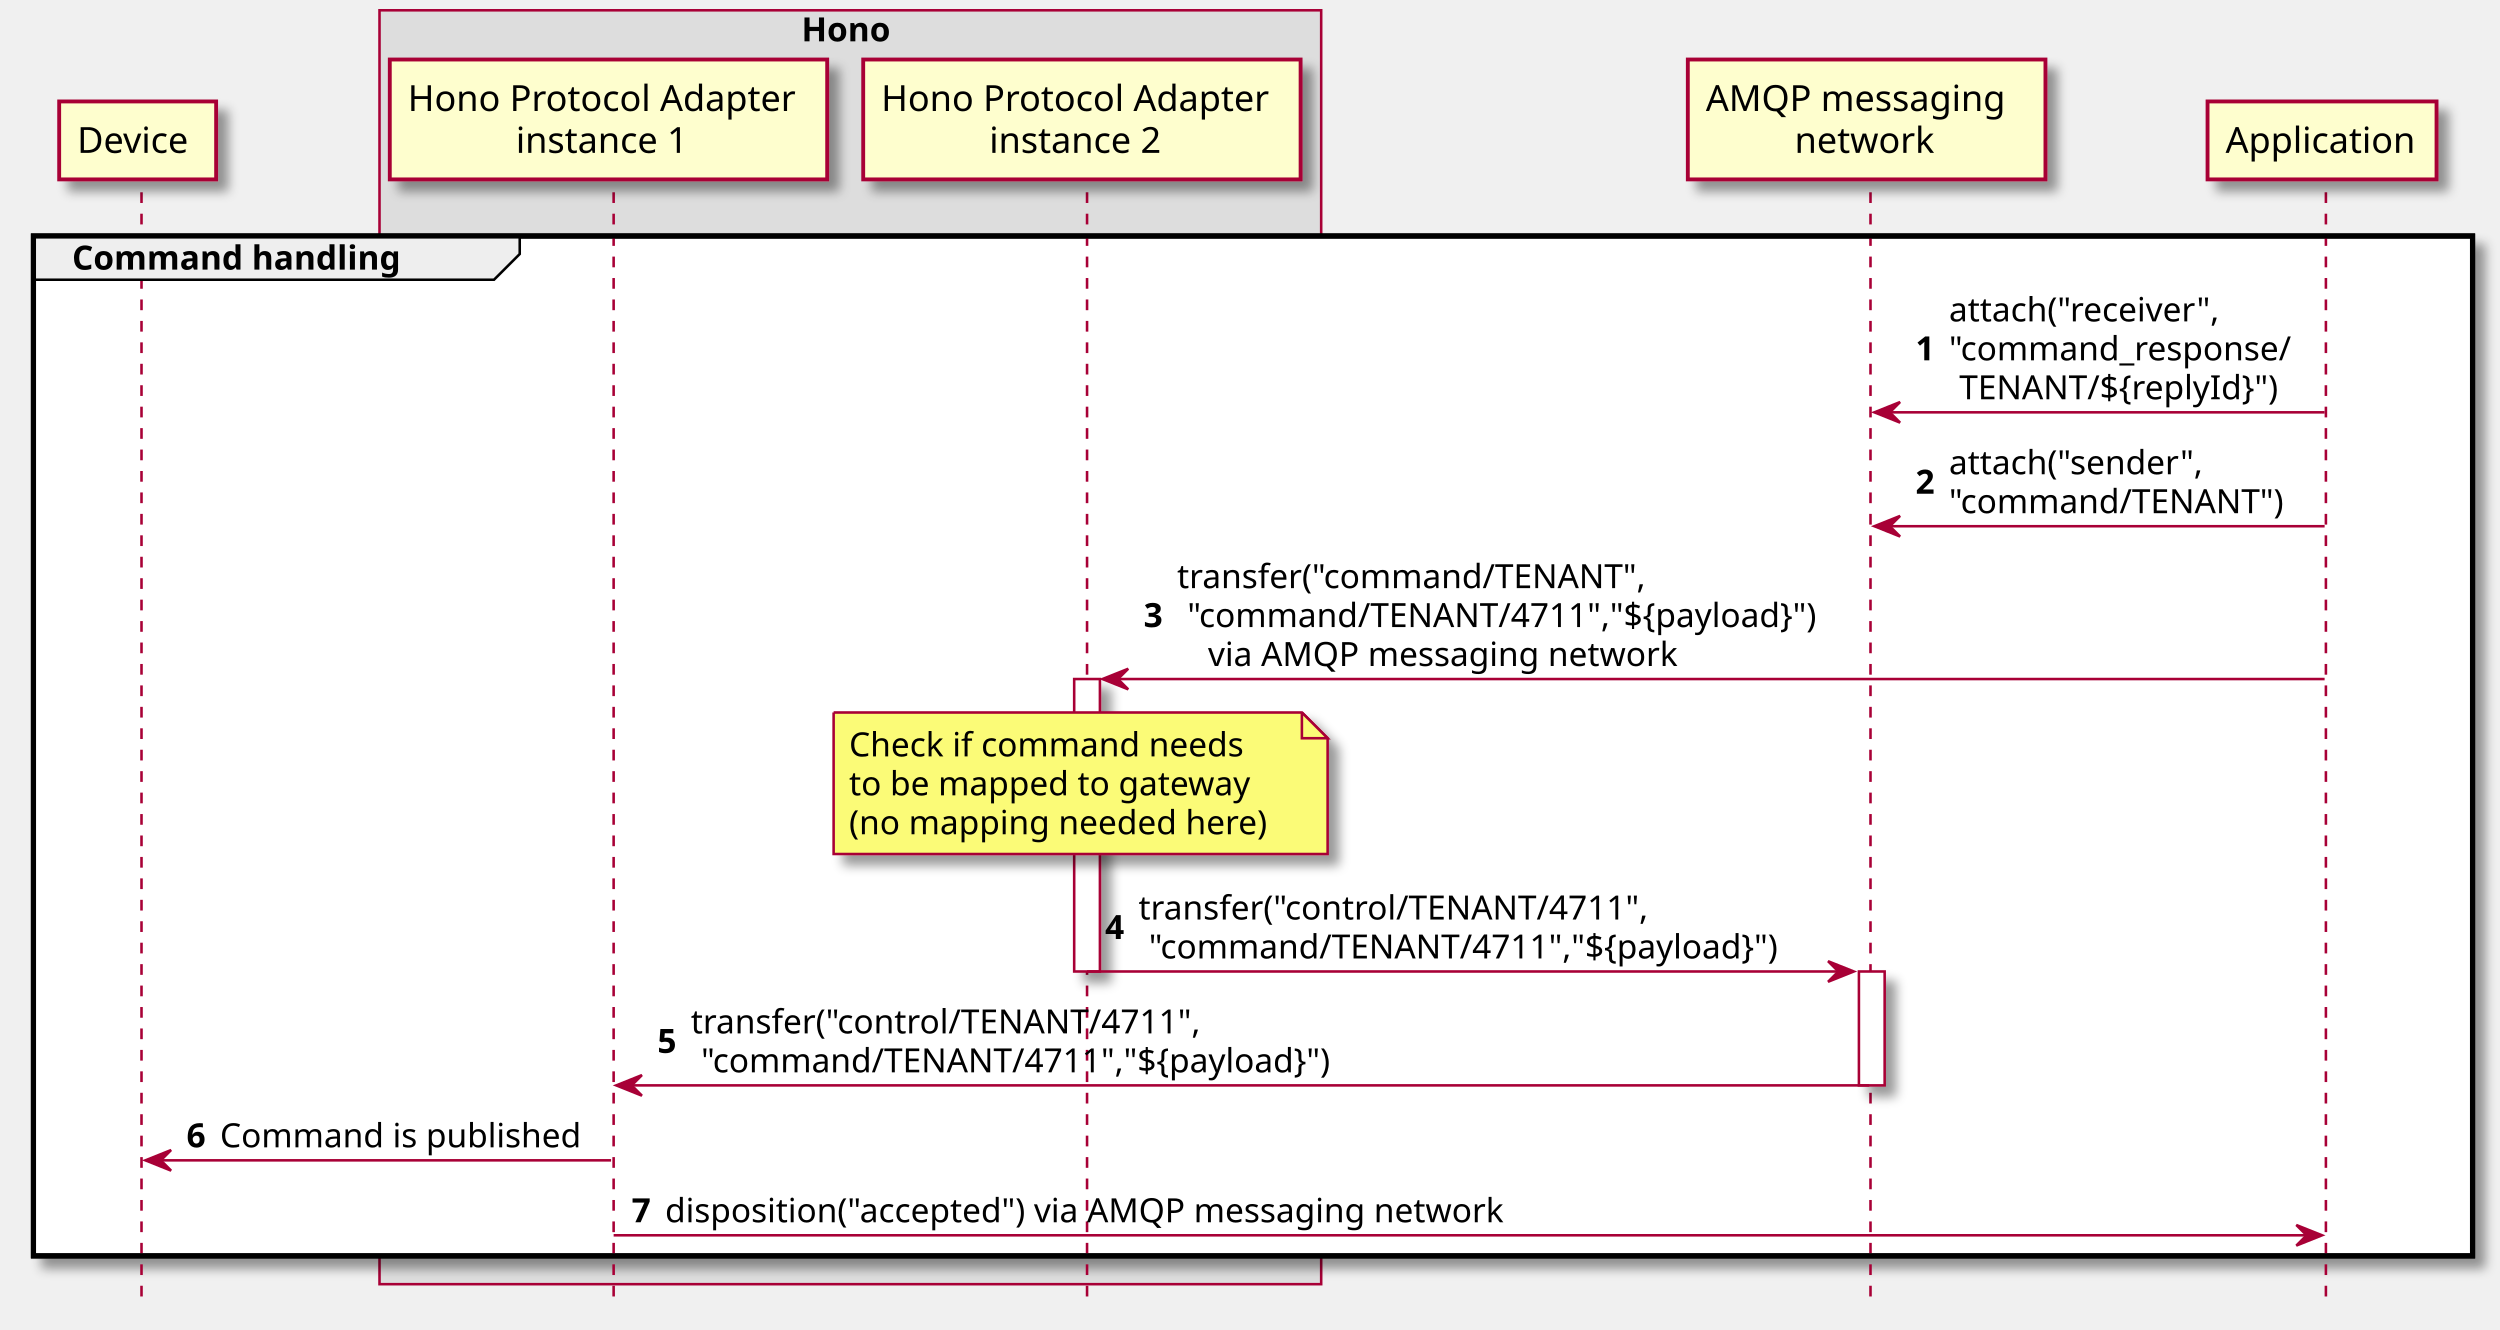
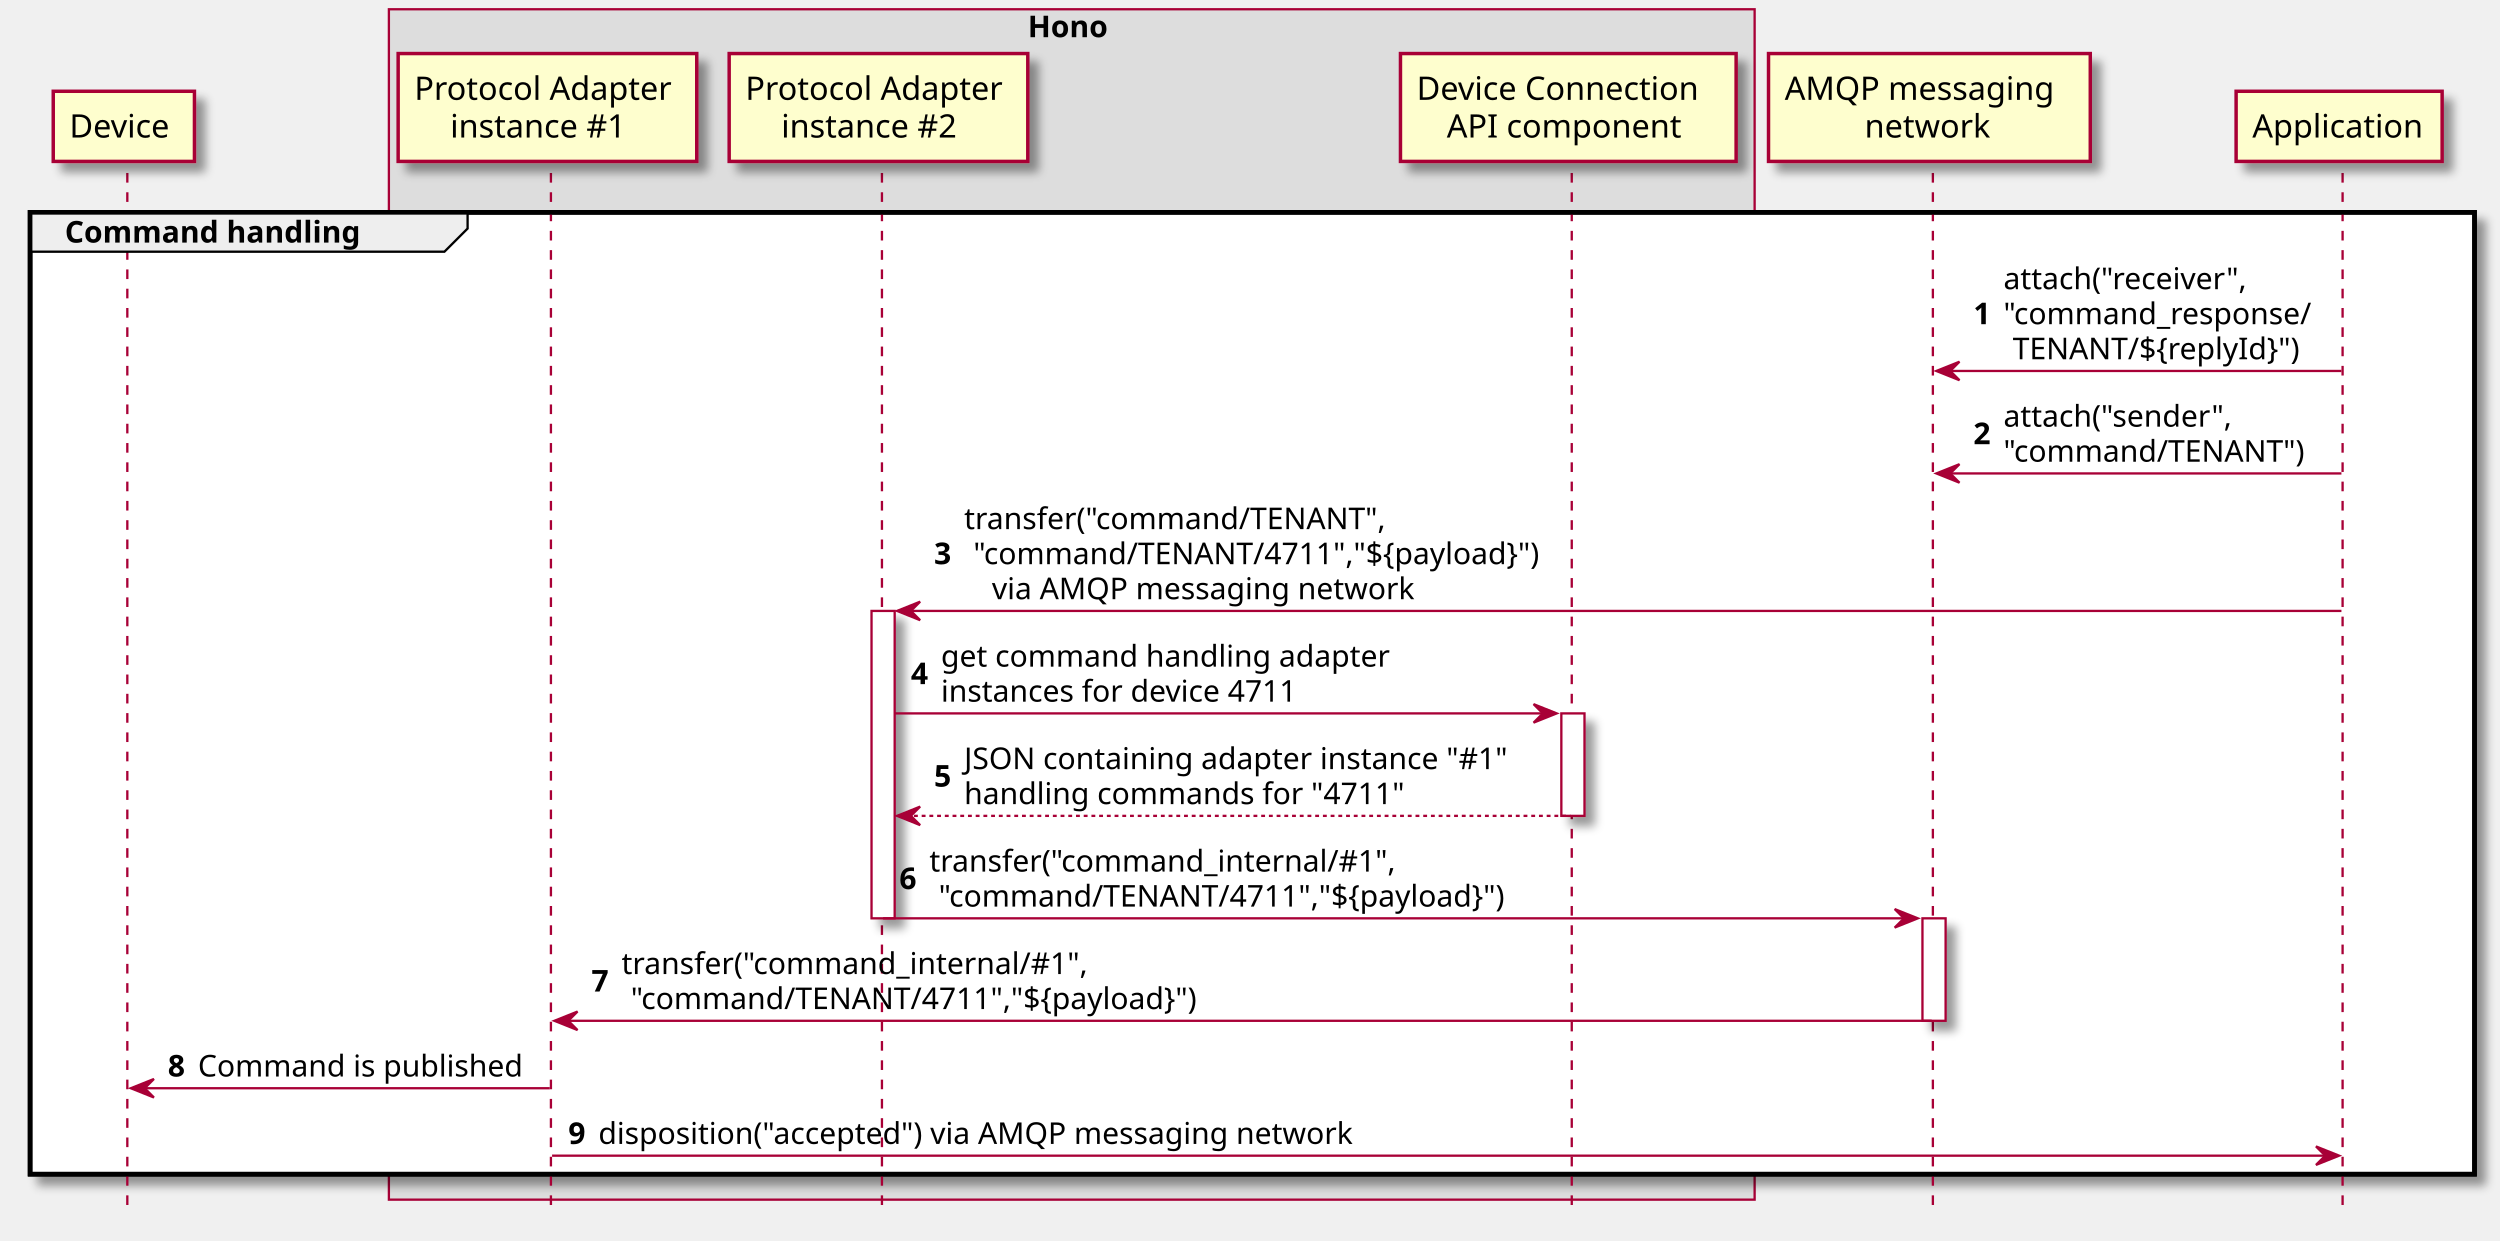
- <svg xmlns="http://www.w3.org/2000/svg" contentScriptType="application/ecmascript" contentStyleType="text/css" height="620.4px" preserveAspectRatio="none" style="width:1166px;height:620px;" version="1.1" viewBox="0 0 1166 620" width="1166.4px" zoomAndPan="magnify">
+ <svg xmlns="http://www.w3.org/2000/svg" contentScriptType="application/ecmascript" contentStyleType="text/css" height="643.2px" preserveAspectRatio="none" style="width:1296px;height:643px;" version="1.1" viewBox="0 0 1296 643" width="1296px" zoomAndPan="magnify">
  <defs>
-     <filter height="300%" id="fgdssr93bvf" width="300%" x="-1" y="-1">
+     <filter height="300%" id="ffihz7kya2wlh" width="300%" x="-1" y="-1">
      <feGaussianBlur result="blurOut" stdDeviation="2.4" />
      <feColorMatrix in="blurOut" result="blurOut2" type="matrix" values="0 0 0 0 0 0 0 0 0 0 0 0 0 0 0 0 0 0 .4 0" />
      <feOffset dx="4.8" dy="4.8" in="blurOut2" result="blurOut3" />
      <feBlend in="SourceGraphic" in2="blurOut3" mode="normal" />
    </filter>
  </defs>
  <g>
-     <rect fill="#DDDDDD" height="594.141" style="stroke: #A80036; stroke-width: 1.2;" width="439.2" x="177" y="4.8" />
-     <text fill="#000000" font-family="sans-serif" font-size="15.6" font-weight="bold" lengthAdjust="spacingAndGlyphs" textLength="45.6" x="373.8" y="19.28">Hono</text>
-     <rect fill="#FFFFFF" filter="url(#fgdssr93bvf)" height="136.397" style="stroke: #A80036; stroke-width: 1.2;" width="12" x="501" y="316.706" />
-     <rect fill="#FFFFFF" filter="url(#fgdssr93bvf)" height="53.119" style="stroke: #A80036; stroke-width: 1.2;" width="12" x="867" y="453.103" />
-     <rect fill="#FFFFFF" filter="url(#fgdssr93bvf)" height="475.669" style="stroke: #000000; stroke-width: 2.4;" width="1137.6" x="15.6" y="110.072" />
-     <line style="stroke: #A80036; stroke-width: 1.2; stroke-dasharray: 5.0,5.0;" x1="66" x2="66" y1="89.672" y2="606.141" />
-     <line style="stroke: #A80036; stroke-width: 1.2; stroke-dasharray: 5.0,5.0;" x1="286.2" x2="286.2" y1="89.672" y2="606.141" />
-     <line style="stroke: #A80036; stroke-width: 1.2; stroke-dasharray: 5.0,5.0;" x1="507" x2="507" y1="89.672" y2="606.141" />
-     <line style="stroke: #A80036; stroke-width: 1.2; stroke-dasharray: 5.0,5.0;" x1="872.4" x2="872.4" y1="89.672" y2="606.141" />
-     <line style="stroke: #A80036; stroke-width: 1.2; stroke-dasharray: 5.0,5.0;" x1="1084.8" x2="1084.8" y1="89.672" y2="606.141" />
-     <rect fill="#FEFECE" filter="url(#fgdssr93bvf)" height="36.356" style="stroke: #A80036; stroke-width: 1.8;" width="73.2" x="27.6" y="47.316" />
+     <rect fill="#DDDDDD" height="617.1" style="stroke: #A80036; stroke-width: 1.2;" width="708" x="201.6" y="4.8" />
+     <text fill="#000000" font-family="sans-serif" font-size="15.6" font-weight="bold" lengthAdjust="spacingAndGlyphs" textLength="45.6" x="532.8" y="19.28">Hono</text>
+     <rect fill="#FFFFFF" filter="url(#ffihz7kya2wlh)" height="159.356" style="stroke: #A80036; stroke-width: 1.2;" width="12" x="451.8" y="316.706" />
+     <rect fill="#FFFFFF" filter="url(#ffihz7kya2wlh)" height="53.119" style="stroke: #A80036; stroke-width: 1.2;" width="12" x="809.4" y="369.825" />
+     <rect fill="#FFFFFF" filter="url(#ffihz7kya2wlh)" height="53.119" style="stroke: #A80036; stroke-width: 1.2;" width="12" x="996.6" y="476.062" />
+     <rect fill="#FFFFFF" filter="url(#ffihz7kya2wlh)" height="498.628" style="stroke: #000000; stroke-width: 2.4;" width="1267.2" x="15.6" y="110.072" />
+     <line style="stroke: #A80036; stroke-width: 1.2; stroke-dasharray: 5.0,5.0;" x1="66" x2="66" y1="89.672" y2="629.1" />
+     <line style="stroke: #A80036; stroke-width: 1.2; stroke-dasharray: 5.0,5.0;" x1="285.6" x2="285.6" y1="89.672" y2="629.1" />
+     <line style="stroke: #A80036; stroke-width: 1.2; stroke-dasharray: 5.0,5.0;" x1="457.2" x2="457.2" y1="89.672" y2="629.1" />
+     <line style="stroke: #A80036; stroke-width: 1.2; stroke-dasharray: 5.0,5.0;" x1="814.8" x2="814.8" y1="89.672" y2="629.1" />
+     <line style="stroke: #A80036; stroke-width: 1.2; stroke-dasharray: 5.0,5.0;" x1="1002" x2="1002" y1="89.672" y2="629.1" />
+     <line style="stroke: #A80036; stroke-width: 1.2; stroke-dasharray: 5.0,5.0;" x1="1214.4" x2="1214.4" y1="89.672" y2="629.1" />
+     <rect fill="#FEFECE" filter="url(#ffihz7kya2wlh)" height="36.356" style="stroke: #A80036; stroke-width: 1.8;" width="73.2" x="27.6" y="47.316" />
    <text fill="#000000" font-family="sans-serif" font-size="16.8" lengthAdjust="spacingAndGlyphs" textLength="56.4" x="36" y="71.31">Device</text>
-     <rect fill="#FEFECE" filter="url(#fgdssr93bvf)" height="55.913" style="stroke: #A80036; stroke-width: 1.8;" width="204" x="181.8" y="27.759" />
-     <text fill="#000000" font-family="sans-serif" font-size="16.8" lengthAdjust="spacingAndGlyphs" textLength="187.2" x="190.2" y="51.754">Hono Protocol Adapter</text>
-     <text fill="#000000" font-family="sans-serif" font-size="16.8" lengthAdjust="spacingAndGlyphs" textLength="86.4" x="240.6" y="71.31">instance 1</text>
-     <rect fill="#FEFECE" filter="url(#fgdssr93bvf)" height="55.913" style="stroke: #A80036; stroke-width: 1.8;" width="204" x="402.6" y="27.759" />
-     <text fill="#000000" font-family="sans-serif" font-size="16.8" lengthAdjust="spacingAndGlyphs" textLength="187.2" x="411" y="51.754">Hono Protocol Adapter</text>
-     <text fill="#000000" font-family="sans-serif" font-size="16.8" lengthAdjust="spacingAndGlyphs" textLength="86.4" x="461.4" y="71.31">instance 2</text>
-     <rect fill="#FEFECE" filter="url(#fgdssr93bvf)" height="55.913" style="stroke: #A80036; stroke-width: 1.8;" width="166.8" x="787.2" y="27.759" />
-     <text fill="#000000" font-family="sans-serif" font-size="16.8" lengthAdjust="spacingAndGlyphs" textLength="145.2" x="795.6" y="51.754">AMQP messaging</text>
-     <text fill="#000000" font-family="sans-serif" font-size="16.8" lengthAdjust="spacingAndGlyphs" textLength="67.2" x="837" y="71.31">network</text>
-     <rect fill="#FEFECE" filter="url(#fgdssr93bvf)" height="36.356" style="stroke: #A80036; stroke-width: 1.8;" width="106.8" x="1029.6" y="47.316" />
-     <text fill="#000000" font-family="sans-serif" font-size="16.8" lengthAdjust="spacingAndGlyphs" textLength="90" x="1038" y="71.31">Application</text>
-     <rect fill="#FFFFFF" filter="url(#fgdssr93bvf)" height="136.397" style="stroke: #A80036; stroke-width: 1.2;" width="12" x="501" y="316.706" />
-     <rect fill="#FFFFFF" filter="url(#fgdssr93bvf)" height="53.119" style="stroke: #A80036; stroke-width: 1.2;" width="12" x="867" y="453.103" />
+     <rect fill="#FEFECE" filter="url(#ffihz7kya2wlh)" height="55.913" style="stroke: #A80036; stroke-width: 1.8;" width="154.8" x="206.4" y="27.759" />
+     <text fill="#000000" font-family="sans-serif" font-size="16.8" lengthAdjust="spacingAndGlyphs" textLength="138" x="214.8" y="51.754">Protocol Adapter</text>
+     <text fill="#000000" font-family="sans-serif" font-size="16.8" lengthAdjust="spacingAndGlyphs" textLength="100.8" x="233.4" y="71.31">instance #1</text>
+     <rect fill="#FEFECE" filter="url(#ffihz7kya2wlh)" height="55.913" style="stroke: #A80036; stroke-width: 1.8;" width="154.8" x="378" y="27.759" />
+     <text fill="#000000" font-family="sans-serif" font-size="16.8" lengthAdjust="spacingAndGlyphs" textLength="138" x="386.4" y="51.754">Protocol Adapter</text>
+     <text fill="#000000" font-family="sans-serif" font-size="16.8" lengthAdjust="spacingAndGlyphs" textLength="100.8" x="405" y="71.31">instance #2</text>
+     <rect fill="#FEFECE" filter="url(#ffihz7kya2wlh)" height="55.913" style="stroke: #A80036; stroke-width: 1.8;" width="174" x="726" y="27.759" />
+     <text fill="#000000" font-family="sans-serif" font-size="16.8" lengthAdjust="spacingAndGlyphs" textLength="157.2" x="734.4" y="51.754">Device Connection</text>
+     <text fill="#000000" font-family="sans-serif" font-size="16.8" lengthAdjust="spacingAndGlyphs" textLength="126" x="750" y="71.31">API component</text>
+     <rect fill="#FEFECE" filter="url(#ffihz7kya2wlh)" height="55.913" style="stroke: #A80036; stroke-width: 1.8;" width="166.8" x="916.8" y="27.759" />
+     <text fill="#000000" font-family="sans-serif" font-size="16.8" lengthAdjust="spacingAndGlyphs" textLength="145.2" x="925.2" y="51.754">AMQP messaging</text>
+     <text fill="#000000" font-family="sans-serif" font-size="16.8" lengthAdjust="spacingAndGlyphs" textLength="67.2" x="966.6" y="71.31">network</text>
+     <rect fill="#FEFECE" filter="url(#ffihz7kya2wlh)" height="36.356" style="stroke: #A80036; stroke-width: 1.8;" width="106.8" x="1159.2" y="47.316" />
+     <text fill="#000000" font-family="sans-serif" font-size="16.8" lengthAdjust="spacingAndGlyphs" textLength="90" x="1167.6" y="71.31">Application</text>
+     <rect fill="#FFFFFF" filter="url(#ffihz7kya2wlh)" height="159.356" style="stroke: #A80036; stroke-width: 1.2;" width="12" x="451.8" y="316.706" />
+     <rect fill="#FFFFFF" filter="url(#ffihz7kya2wlh)" height="53.119" style="stroke: #A80036; stroke-width: 1.2;" width="12" x="809.4" y="369.825" />
+     <rect fill="#FFFFFF" filter="url(#ffihz7kya2wlh)" height="53.119" style="stroke: #A80036; stroke-width: 1.2;" width="12" x="996.6" y="476.062" />
    <path d="M15.6,110.072 L242.4,110.072 L242.4,118.472 L230.4,130.472 L15.6,130.472 L15.6,110.072 " fill="#EEEEEE" style="stroke: #000000; stroke-width: 1.2;" />
-     <rect fill="none" height="475.669" style="stroke: #000000; stroke-width: 2.4;" width="1137.6" x="15.6" y="110.072" />
+     <rect fill="none" height="498.628" style="stroke: #000000; stroke-width: 2.4;" width="1267.2" x="15.6" y="110.072" />
    <text fill="#000000" font-family="sans-serif" font-size="15.6" font-weight="bold" lengthAdjust="spacingAndGlyphs" textLength="172.8" x="33.6" y="125.752">Command handling</text>
-     <polygon fill="#A80036" points="886.2,187.509,874.2,192.309,886.2,197.109,881.4,192.309" style="stroke: #A80036; stroke-width: 1.2;" />
-     <line style="stroke: #A80036; stroke-width: 1.2;" x1="879" x2="1084.2" y1="192.309" y2="192.309" />
-     <text fill="#000000" font-family="sans-serif" font-size="15.6" font-weight="bold" lengthAdjust="spacingAndGlyphs" textLength="10.8" x="893.4" y="168.071">1</text>
-     <text fill="#000000" font-family="sans-serif" font-size="15.6" lengthAdjust="spacingAndGlyphs" textLength="133.2" x="909" y="149.911">attach("receiver",</text>
-     <text fill="#000000" font-family="sans-serif" font-size="15.6" lengthAdjust="spacingAndGlyphs" textLength="168" x="909" y="168.071">"command_response/</text>
-     <text fill="#000000" font-family="sans-serif" font-size="15.6" lengthAdjust="spacingAndGlyphs" textLength="157.2" x="913.8" y="186.23">TENANT/${replyId}")</text>
-     <polygon fill="#A80036" points="886.2,240.628,874.2,245.428,886.2,250.228,881.4,245.428" style="stroke: #A80036; stroke-width: 1.2;" />
-     <line style="stroke: #A80036; stroke-width: 1.2;" x1="879" x2="1084.2" y1="245.428" y2="245.428" />
-     <text fill="#000000" font-family="sans-serif" font-size="15.6" font-weight="bold" lengthAdjust="spacingAndGlyphs" textLength="10.8" x="893.4" y="230.269">2</text>
-     <text fill="#000000" font-family="sans-serif" font-size="15.6" lengthAdjust="spacingAndGlyphs" textLength="124.8" x="909" y="221.19">attach("sender",</text>
-     <text fill="#000000" font-family="sans-serif" font-size="15.6" lengthAdjust="spacingAndGlyphs" textLength="162" x="909" y="239.349">"command/TENANT")</text>
-     <polygon fill="#A80036" points="526.2,311.906,514.2,316.706,526.2,321.506,521.4,316.706" style="stroke: #A80036; stroke-width: 1.2;" />
-     <line style="stroke: #A80036; stroke-width: 1.2;" x1="519" x2="1084.2" y1="316.706" y2="316.706" />
-     <text fill="#000000" font-family="sans-serif" font-size="15.6" font-weight="bold" lengthAdjust="spacingAndGlyphs" textLength="10.8" x="533.4" y="292.468">3</text>
-     <text fill="#000000" font-family="sans-serif" font-size="15.6" lengthAdjust="spacingAndGlyphs" textLength="226.8" x="549" y="274.308">transfer("command/TENANT",</text>
-     <text fill="#000000" font-family="sans-serif" font-size="15.6" lengthAdjust="spacingAndGlyphs" textLength="310.8" x="553.8" y="292.468">"command/TENANT/4711","${payload}")</text>
-     <text fill="#000000" font-family="sans-serif" font-size="15.6" lengthAdjust="spacingAndGlyphs" textLength="225.6" x="563.4" y="310.627">via AMQP messaging network</text>
-     <path d="M388.8,332.306 L388.8,398.306 L619.2,398.306 L619.2,344.306 L607.2,332.306 L388.8,332.306 " fill="#FBFB77" filter="url(#fgdssr93bvf)" style="stroke: #A80036; stroke-width: 1.2;" />
-     <path d="M607.2,332.306 L607.2,344.306 L619.2,344.306 L607.2,332.306 " fill="#FBFB77" style="stroke: #A80036; stroke-width: 1.2;" />
-     <text fill="#000000" font-family="sans-serif" font-size="15.6" lengthAdjust="spacingAndGlyphs" textLength="194.4" x="396" y="352.786">Check if command needs</text>
-     <text fill="#000000" font-family="sans-serif" font-size="15.6" lengthAdjust="spacingAndGlyphs" textLength="196.8" x="396" y="370.946">to be mapped to gateway</text>
-     <text fill="#000000" font-family="sans-serif" font-size="15.6" lengthAdjust="spacingAndGlyphs" textLength="205.2" x="396" y="389.105">(no mapping needed here)</text>
-     <polygon fill="#A80036" points="852.6,448.303,864.6,453.103,852.6,457.903,857.4,453.103" style="stroke: #A80036; stroke-width: 1.2;" />
-     <line style="stroke: #A80036; stroke-width: 1.2;" x1="507" x2="859.8" y1="453.103" y2="453.103" />
-     <text fill="#000000" font-family="sans-serif" font-size="15.6" font-weight="bold" lengthAdjust="spacingAndGlyphs" textLength="10.8" x="515.4" y="437.944">4</text>
-     <text fill="#000000" font-family="sans-serif" font-size="15.6" lengthAdjust="spacingAndGlyphs" textLength="244.8" x="531" y="428.865">transfer("control/TENANT/4711",</text>
-     <text fill="#000000" font-family="sans-serif" font-size="15.6" lengthAdjust="spacingAndGlyphs" textLength="310.8" x="535.8" y="447.024">"command/TENANT/4711","${payload}")</text>
-     <polygon fill="#A80036" points="299.4,501.422,287.4,506.222,299.4,511.022,294.6,506.222" style="stroke: #A80036; stroke-width: 1.2;" />
-     <line style="stroke: #A80036; stroke-width: 1.2;" x1="292.2" x2="871.8" y1="506.222" y2="506.222" />
-     <text fill="#000000" font-family="sans-serif" font-size="15.6" font-weight="bold" lengthAdjust="spacingAndGlyphs" textLength="10.8" x="306.6" y="491.063">5</text>
-     <text fill="#000000" font-family="sans-serif" font-size="15.6" lengthAdjust="spacingAndGlyphs" textLength="244.8" x="322.2" y="481.983">transfer("control/TENANT/4711",</text>
-     <text fill="#000000" font-family="sans-serif" font-size="15.6" lengthAdjust="spacingAndGlyphs" textLength="310.8" x="327" y="500.143">"command/TENANT/4711","${payload}")</text>
-     <polygon fill="#A80036" points="79.8,536.381,67.8,541.181,79.8,545.981,75,541.181" style="stroke: #A80036; stroke-width: 1.2;" />
-     <line style="stroke: #A80036; stroke-width: 1.2;" x1="72.6" x2="285" y1="541.181" y2="541.181" />
-     <text fill="#000000" font-family="sans-serif" font-size="15.6" font-weight="bold" lengthAdjust="spacingAndGlyphs" textLength="10.8" x="87" y="535.102">6</text>
-     <text fill="#000000" font-family="sans-serif" font-size="15.6" lengthAdjust="spacingAndGlyphs" textLength="175.2" x="102.6" y="535.102">Command is published</text>
-     <polygon fill="#A80036" points="1071,571.341,1083,576.141,1071,580.941,1075.8,576.141" style="stroke: #A80036; stroke-width: 1.2;" />
-     <line style="stroke: #A80036; stroke-width: 1.2;" x1="286.2" x2="1078.2" y1="576.141" y2="576.141" />
-     <text fill="#000000" font-family="sans-serif" font-size="15.6" font-weight="bold" lengthAdjust="spacingAndGlyphs" textLength="10.8" x="294.6" y="570.062">7</text>
-     <text fill="#000000" font-family="sans-serif" font-size="15.6" lengthAdjust="spacingAndGlyphs" textLength="411.6" x="310.2" y="570.062">disposition("accepted")  via AMQP messaging network</text>
+     <polygon fill="#A80036" points="1015.8,187.509,1003.8,192.309,1015.8,197.109,1011,192.309" style="stroke: #A80036; stroke-width: 1.2;" />
+     <line style="stroke: #A80036; stroke-width: 1.2;" x1="1008.6" x2="1213.8" y1="192.309" y2="192.309" />
+     <text fill="#000000" font-family="sans-serif" font-size="15.6" font-weight="bold" lengthAdjust="spacingAndGlyphs" textLength="10.8" x="1023" y="168.071">1</text>
+     <text fill="#000000" font-family="sans-serif" font-size="15.6" lengthAdjust="spacingAndGlyphs" textLength="133.2" x="1038.6" y="149.911">attach("receiver",</text>
+     <text fill="#000000" font-family="sans-serif" font-size="15.6" lengthAdjust="spacingAndGlyphs" textLength="168" x="1038.6" y="168.071">"command_response/</text>
+     <text fill="#000000" font-family="sans-serif" font-size="15.6" lengthAdjust="spacingAndGlyphs" textLength="157.2" x="1043.4" y="186.23">TENANT/${replyId}")</text>
+     <polygon fill="#A80036" points="1015.8,240.628,1003.8,245.428,1015.8,250.228,1011,245.428" style="stroke: #A80036; stroke-width: 1.2;" />
+     <line style="stroke: #A80036; stroke-width: 1.2;" x1="1008.6" x2="1213.8" y1="245.428" y2="245.428" />
+     <text fill="#000000" font-family="sans-serif" font-size="15.6" font-weight="bold" lengthAdjust="spacingAndGlyphs" textLength="10.8" x="1023" y="230.269">2</text>
+     <text fill="#000000" font-family="sans-serif" font-size="15.6" lengthAdjust="spacingAndGlyphs" textLength="124.8" x="1038.6" y="221.19">attach("sender",</text>
+     <text fill="#000000" font-family="sans-serif" font-size="15.6" lengthAdjust="spacingAndGlyphs" textLength="162" x="1038.6" y="239.349">"command/TENANT")</text>
+     <polygon fill="#A80036" points="477,311.906,465,316.706,477,321.506,472.2,316.706" style="stroke: #A80036; stroke-width: 1.2;" />
+     <line style="stroke: #A80036; stroke-width: 1.2;" x1="469.8" x2="1213.8" y1="316.706" y2="316.706" />
+     <text fill="#000000" font-family="sans-serif" font-size="15.6" font-weight="bold" lengthAdjust="spacingAndGlyphs" textLength="10.8" x="484.2" y="292.468">3</text>
+     <text fill="#000000" font-family="sans-serif" font-size="15.6" lengthAdjust="spacingAndGlyphs" textLength="226.8" x="499.8" y="274.308">transfer("command/TENANT",</text>
+     <text fill="#000000" font-family="sans-serif" font-size="15.6" lengthAdjust="spacingAndGlyphs" textLength="310.8" x="504.6" y="292.468">"command/TENANT/4711","${payload}")</text>
+     <text fill="#000000" font-family="sans-serif" font-size="15.6" lengthAdjust="spacingAndGlyphs" textLength="225.6" x="514.2" y="310.627">via AMQP messaging network</text>
+     <polygon fill="#A80036" points="795,365.025,807,369.825,795,374.625,799.8,369.825" style="stroke: #A80036; stroke-width: 1.2;" />
+     <line style="stroke: #A80036; stroke-width: 1.2;" x1="463.8" x2="802.2" y1="369.825" y2="369.825" />
+     <text fill="#000000" font-family="sans-serif" font-size="15.6" font-weight="bold" lengthAdjust="spacingAndGlyphs" textLength="10.8" x="472.2" y="354.666">4</text>
+     <text fill="#000000" font-family="sans-serif" font-size="15.6" lengthAdjust="spacingAndGlyphs" textLength="242.4" x="487.8" y="345.587">get command handling adapter</text>
+     <text fill="#000000" font-family="sans-serif" font-size="15.6" lengthAdjust="spacingAndGlyphs" textLength="195.6" x="487.8" y="363.746">instances for device 4711</text>
+     <polygon fill="#A80036" points="477,418.144,465,422.944,477,427.744,472.2,422.944" style="stroke: #A80036; stroke-width: 1.2;" />
+     <line style="stroke: #A80036; stroke-width: 1.2; stroke-dasharray: 2.0,2.0;" x1="469.8" x2="814.2" y1="422.944" y2="422.944" />
+     <text fill="#000000" font-family="sans-serif" font-size="15.6" font-weight="bold" lengthAdjust="spacingAndGlyphs" textLength="10.8" x="484.2" y="407.785">5</text>
+     <text fill="#000000" font-family="sans-serif" font-size="15.6" lengthAdjust="spacingAndGlyphs" textLength="296.4" x="499.8" y="398.705">JSON containing adapter instance "#1"</text>
+     <text fill="#000000" font-family="sans-serif" font-size="15.6" lengthAdjust="spacingAndGlyphs" textLength="236.4" x="499.8" y="416.865">handling commands for "4711"</text>
+     <polygon fill="#A80036" points="982.2,471.262,994.2,476.062,982.2,480.863,987,476.062" style="stroke: #A80036; stroke-width: 1.2;" />
+     <line style="stroke: #A80036; stroke-width: 1.2;" x1="457.8" x2="989.4" y1="476.062" y2="476.062" />
+     <text fill="#000000" font-family="sans-serif" font-size="15.6" font-weight="bold" lengthAdjust="spacingAndGlyphs" textLength="10.8" x="466.2" y="460.904">6</text>
+     <text fill="#000000" font-family="sans-serif" font-size="15.6" lengthAdjust="spacingAndGlyphs" textLength="254.4" x="481.8" y="451.824">transfer("command_internal/#1",</text>
+     <text fill="#000000" font-family="sans-serif" font-size="15.6" lengthAdjust="spacingAndGlyphs" textLength="310.8" x="486.6" y="469.983">"command/TENANT/4711","${payload}")</text>
+     <polygon fill="#A80036" points="299.4,524.381,287.4,529.181,299.4,533.981,294.6,529.181" style="stroke: #A80036; stroke-width: 1.2;" />
+     <line style="stroke: #A80036; stroke-width: 1.2;" x1="292.2" x2="1001.4" y1="529.181" y2="529.181" />
+     <text fill="#000000" font-family="sans-serif" font-size="15.6" font-weight="bold" lengthAdjust="spacingAndGlyphs" textLength="10.8" x="306.6" y="514.023">7</text>
+     <text fill="#000000" font-family="sans-serif" font-size="15.6" lengthAdjust="spacingAndGlyphs" textLength="254.4" x="322.2" y="504.943">transfer("command_internal/#1",</text>
+     <text fill="#000000" font-family="sans-serif" font-size="15.6" lengthAdjust="spacingAndGlyphs" textLength="310.8" x="327" y="523.102">"command/TENANT/4711","${payload}")</text>
+     <polygon fill="#A80036" points="79.8,559.341,67.8,564.141,79.8,568.941,75,564.141" style="stroke: #A80036; stroke-width: 1.2;" />
+     <line style="stroke: #A80036; stroke-width: 1.2;" x1="72.6" x2="285" y1="564.141" y2="564.141" />
+     <text fill="#000000" font-family="sans-serif" font-size="15.6" font-weight="bold" lengthAdjust="spacingAndGlyphs" textLength="10.8" x="87" y="558.062">8</text>
+     <text fill="#000000" font-family="sans-serif" font-size="15.6" lengthAdjust="spacingAndGlyphs" textLength="175.2" x="102.6" y="558.062">Command is published</text>
+     <polygon fill="#A80036" points="1200.6,594.3,1212.6,599.1,1200.6,603.9,1205.4,599.1" style="stroke: #A80036; stroke-width: 1.2;" />
+     <line style="stroke: #A80036; stroke-width: 1.2;" x1="286.2" x2="1207.8" y1="599.1" y2="599.1" />
+     <text fill="#000000" font-family="sans-serif" font-size="15.6" font-weight="bold" lengthAdjust="spacingAndGlyphs" textLength="10.8" x="294.6" y="593.021">9</text>
+     <text fill="#000000" font-family="sans-serif" font-size="15.6" lengthAdjust="spacingAndGlyphs" textLength="411.6" x="310.2" y="593.021">disposition("accepted")  via AMQP messaging network</text>
  </g>
</svg>
